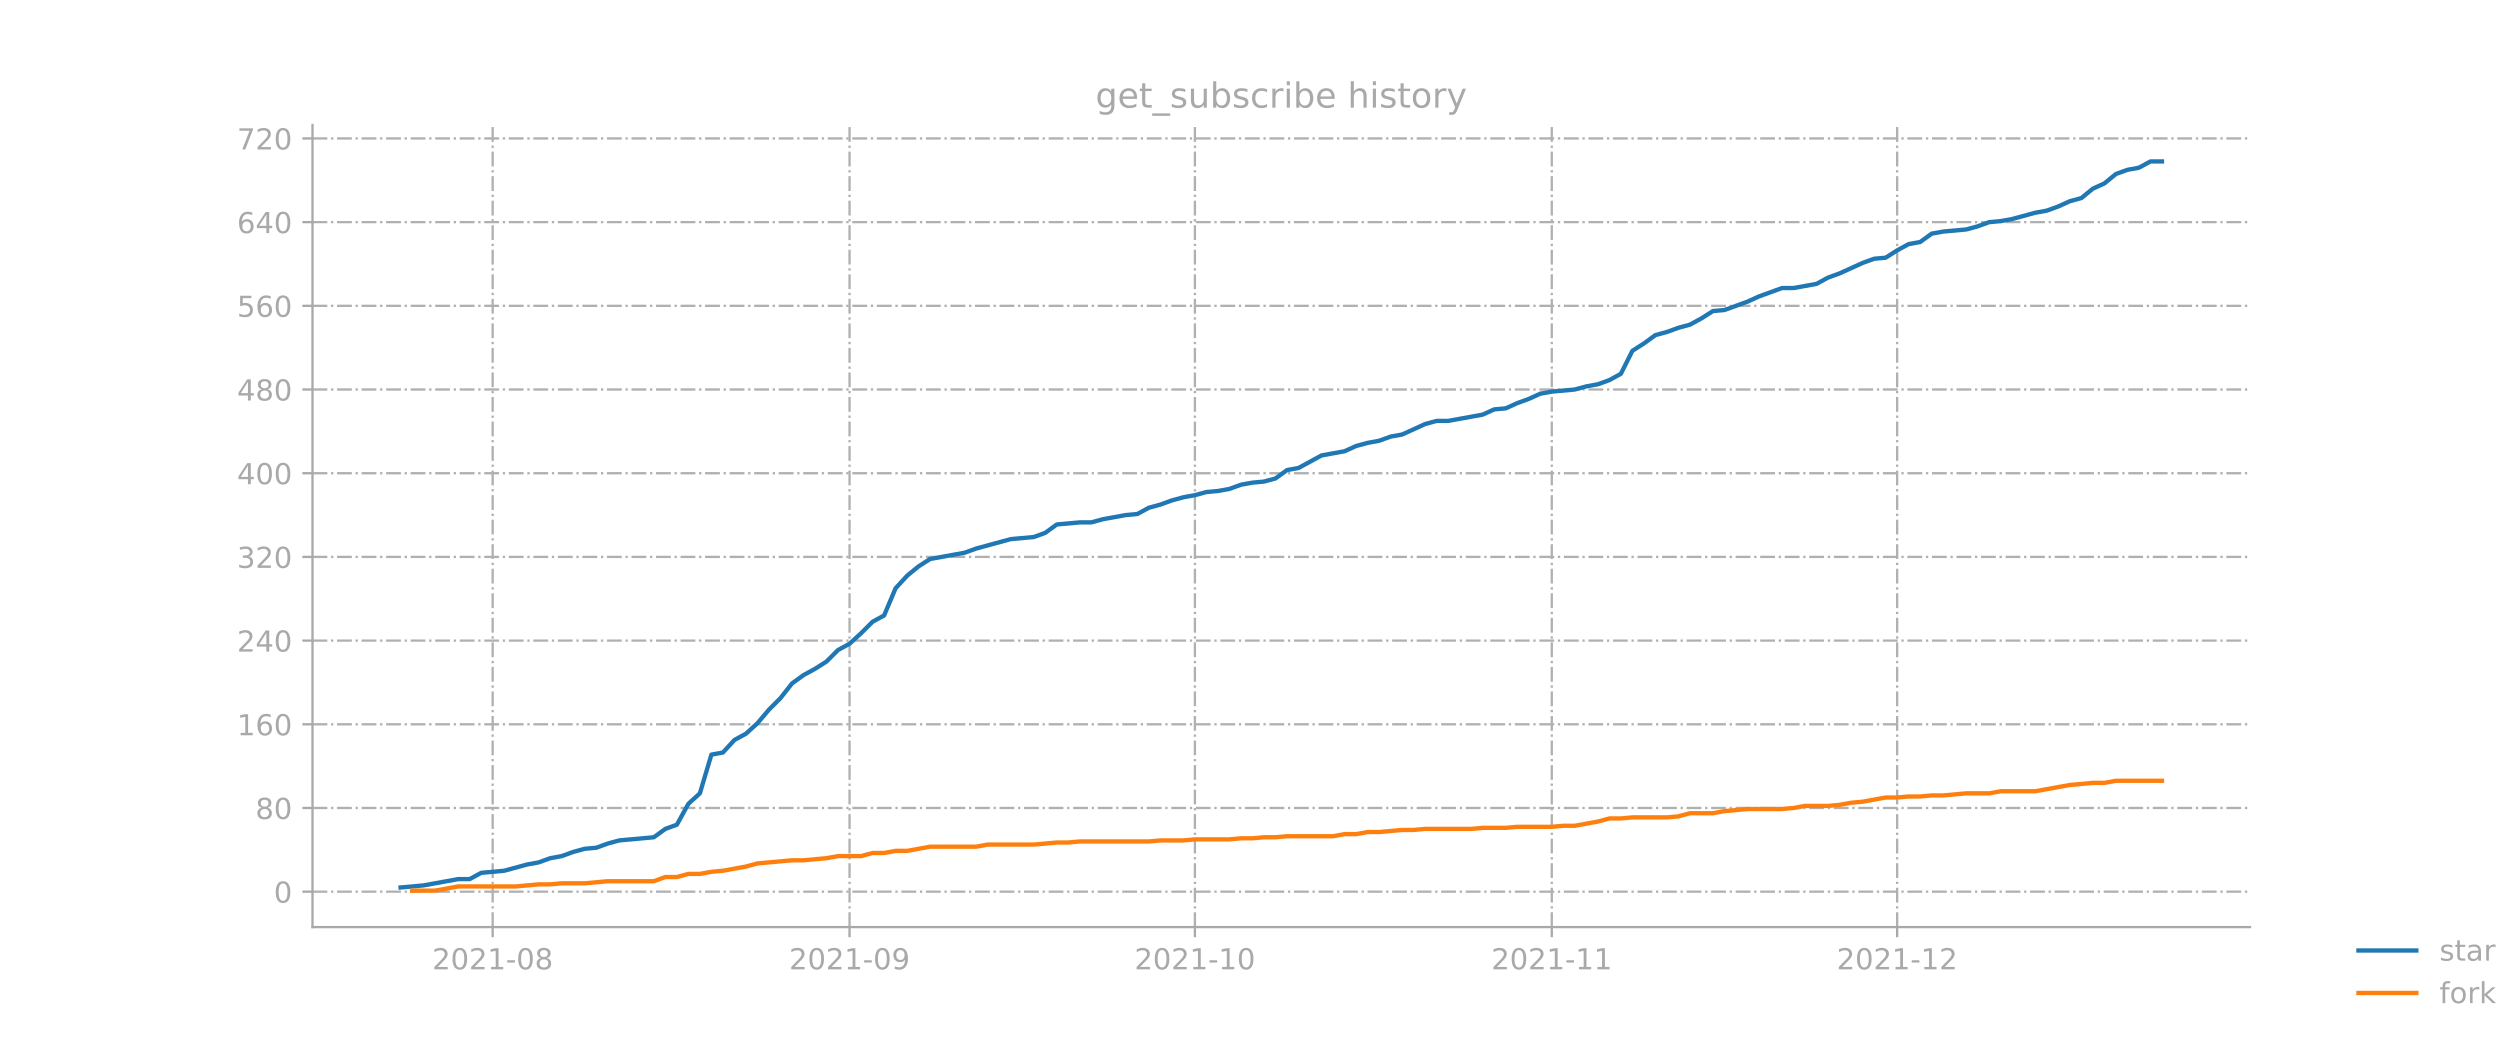
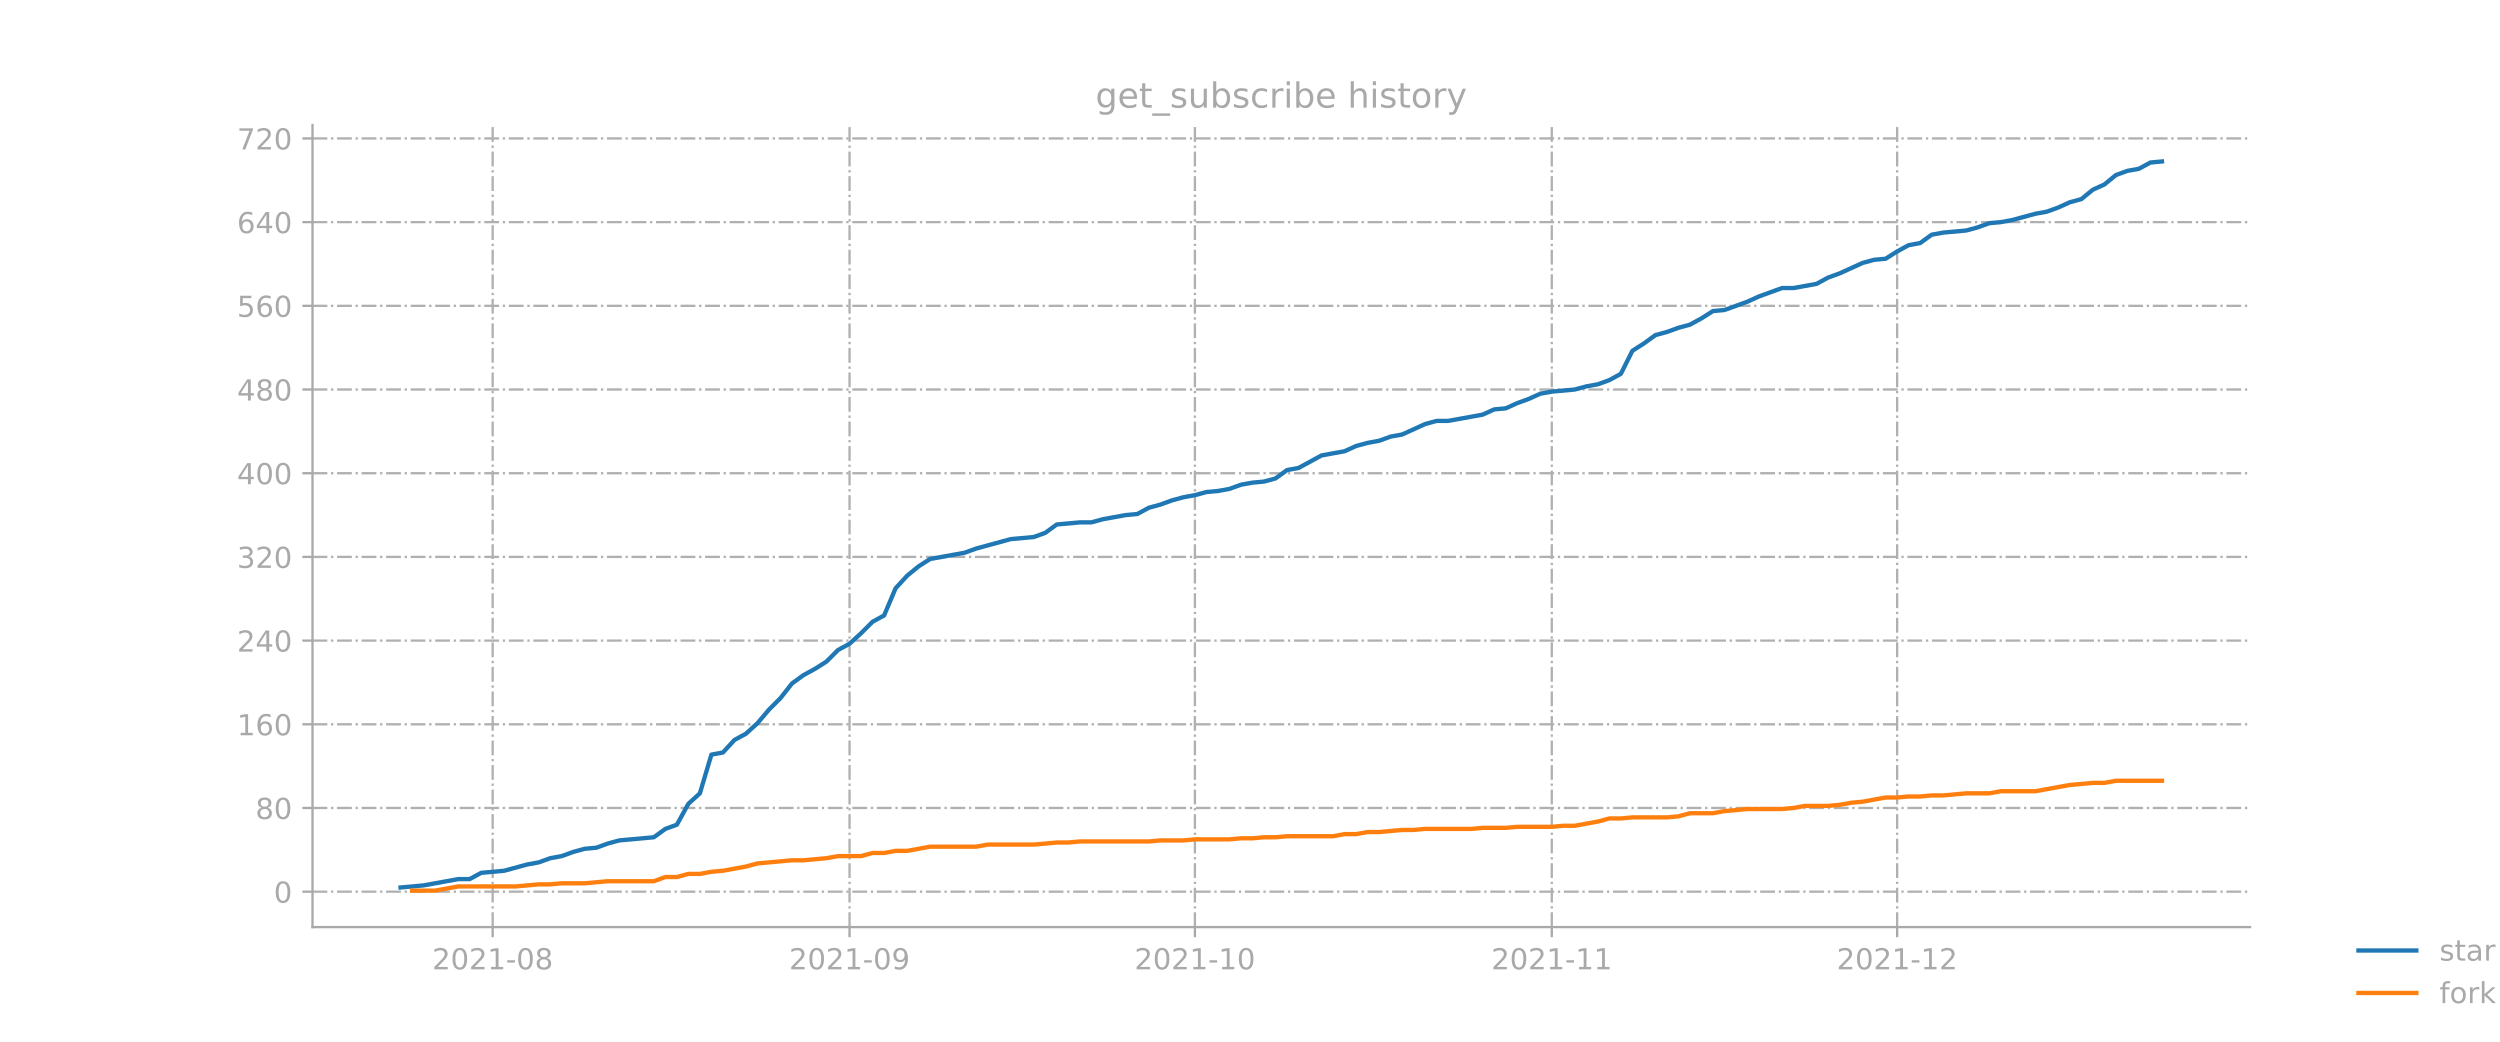
<svg xmlns="http://www.w3.org/2000/svg" xmlns:xlink="http://www.w3.org/1999/xlink" width="864pt" height="360pt" viewBox="0 0 864 360" version="1.1">
  <defs>
    <style type="text/css">*{stroke-linejoin: round; stroke-linecap: butt}</style>
  </defs>
  <g id="figure_1">
    <g id="patch_1">
      <path d="M 0 360  L 864 360  L 864 0  L 0 0  L 0 360  z " style="fill: none; opacity: 0" />
    </g>
    <g id="axes_1">
      <g id="patch_2">
        <path d="M 108 320.4  L 777.6 320.4  L 777.6 43.2  L 108 43.2  L 108 320.4  z " style="fill: none; opacity: 0" />
      </g>
      <g id="matplotlib.axis_1">
        <g id="xtick_1">
          <g id="line2d_1">
-             <path d="M 170.265 320.4  L 170.265 43.2  " clip-path="url(#p0e26c3f14e)" style="fill: none; stroke-dasharray: 5.12,1.28,0.8,1.28; stroke-dashoffset: 0; stroke: #b0b0b0; stroke-width: 0.8" />
+             <path d="M 170.265 320.4  L 170.265 43.2  " clip-path="url(#pbc78014ae1)" style="fill: none; stroke-dasharray: 5.12,1.28,0.8,1.28; stroke-dashoffset: 0; stroke: #b0b0b0; stroke-width: 0.8" />
          </g>
          <g id="line2d_2">
            <defs>
-               <path id="me7f66ab0c1" d="M 0 0  L 0 3.5  " style="stroke: #a9a9a9; stroke-width: 0.8" />
+               <path id="m7be85a8d77" d="M 0 0  L 0 3.5  " style="stroke: #a9a9a9; stroke-width: 0.8" />
            </defs>
            <g>
-               <use xlink:href="#me7f66ab0c1" x="170.265" y="320.4" style="fill: #a9a9a9; stroke: #a9a9a9; stroke-width: 0.8" />
+               <use xlink:href="#m7be85a8d77" x="170.265" y="320.4" style="fill: #a9a9a9; stroke: #a9a9a9; stroke-width: 0.8" />
            </g>
          </g>
          <g id="text_1">
            <g style="fill: #a9a9a9" transform="translate(149.3738 334.9984)scale(0.1 -0.1)">
              <defs>
                <path id="DejaVuSans-32" d="M 1228 531  L 3431 531  L 3431 0  L 469 0  L 469 531  Q 828 903 1448 1529  Q 2069 2156 2228 2338  Q 2531 2678 2651 2914  Q 2772 3150 2772 3378  Q 2772 3750 2511 3984  Q 2250 4219 1831 4219  Q 1534 4219 1204 4116  Q 875 4013 500 3803  L 500 4441  Q 881 4594 1212 4672  Q 1544 4750 1819 4750  Q 2544 4750 2975 4387  Q 3406 4025 3406 3419  Q 3406 3131 3298 2873  Q 3191 2616 2906 2266  Q 2828 2175 2409 1742  Q 1991 1309 1228 531  z " transform="scale(0.015625)" />
                <path id="DejaVuSans-30" d="M 2034 4250  Q 1547 4250 1301 3770  Q 1056 3291 1056 2328  Q 1056 1369 1301 889  Q 1547 409 2034 409  Q 2525 409 2770 889  Q 3016 1369 3016 2328  Q 3016 3291 2770 3770  Q 2525 4250 2034 4250  z M 2034 4750  Q 2819 4750 3233 4129  Q 3647 3509 3647 2328  Q 3647 1150 3233 529  Q 2819 -91 2034 -91  Q 1250 -91 836 529  Q 422 1150 422 2328  Q 422 3509 836 4129  Q 1250 4750 2034 4750  z " transform="scale(0.015625)" />
                <path id="DejaVuSans-31" d="M 794 531  L 1825 531  L 1825 4091  L 703 3866  L 703 4441  L 1819 4666  L 2450 4666  L 2450 531  L 3481 531  L 3481 0  L 794 0  L 794 531  z " transform="scale(0.015625)" />
                <path id="DejaVuSans-2d" d="M 313 2009  L 1997 2009  L 1997 1497  L 313 1497  L 313 2009  z " transform="scale(0.015625)" />
                <path id="DejaVuSans-38" d="M 2034 2216  Q 1584 2216 1326 1975  Q 1069 1734 1069 1313  Q 1069 891 1326 650  Q 1584 409 2034 409  Q 2484 409 2743 651  Q 3003 894 3003 1313  Q 3003 1734 2745 1975  Q 2488 2216 2034 2216  z M 1403 2484  Q 997 2584 770 2862  Q 544 3141 544 3541  Q 544 4100 942 4425  Q 1341 4750 2034 4750  Q 2731 4750 3128 4425  Q 3525 4100 3525 3541  Q 3525 3141 3298 2862  Q 3072 2584 2669 2484  Q 3125 2378 3379 2068  Q 3634 1759 3634 1313  Q 3634 634 3220 271  Q 2806 -91 2034 -91  Q 1263 -91 848 271  Q 434 634 434 1313  Q 434 1759 690 2068  Q 947 2378 1403 2484  z M 1172 3481  Q 1172 3119 1398 2916  Q 1625 2713 2034 2713  Q 2441 2713 2670 2916  Q 2900 3119 2900 3481  Q 2900 3844 2670 4047  Q 2441 4250 2034 4250  Q 1625 4250 1398 4047  Q 1172 3844 1172 3481  z " transform="scale(0.015625)" />
              </defs>
              <use xlink:href="#DejaVuSans-32" />
              <use xlink:href="#DejaVuSans-30" x="63.623" />
              <use xlink:href="#DejaVuSans-32" x="127.246" />
              <use xlink:href="#DejaVuSans-31" x="190.869" />
              <use xlink:href="#DejaVuSans-2d" x="254.492" />
              <use xlink:href="#DejaVuSans-30" x="290.576" />
              <use xlink:href="#DejaVuSans-38" x="354.199" />
            </g>
          </g>
        </g>
        <g id="xtick_2">
          <g id="line2d_3">
-             <path d="M 293.602 320.4  L 293.602 43.2  " clip-path="url(#p0e26c3f14e)" style="fill: none; stroke-dasharray: 5.12,1.28,0.8,1.28; stroke-dashoffset: 0; stroke: #b0b0b0; stroke-width: 0.8" />
+             <path d="M 293.602 320.4  L 293.602 43.2  " clip-path="url(#pbc78014ae1)" style="fill: none; stroke-dasharray: 5.12,1.28,0.8,1.28; stroke-dashoffset: 0; stroke: #b0b0b0; stroke-width: 0.8" />
          </g>
          <g id="line2d_4">
            <g>
-               <use xlink:href="#me7f66ab0c1" x="293.602" y="320.4" style="fill: #a9a9a9; stroke: #a9a9a9; stroke-width: 0.8" />
+               <use xlink:href="#m7be85a8d77" x="293.602" y="320.4" style="fill: #a9a9a9; stroke: #a9a9a9; stroke-width: 0.8" />
            </g>
          </g>
          <g id="text_2">
            <g style="fill: #a9a9a9" transform="translate(272.7107 334.9984)scale(0.1 -0.1)">
              <defs>
                <path id="DejaVuSans-39" d="M 703 97  L 703 672  Q 941 559 1184 500  Q 1428 441 1663 441  Q 2288 441 2617 861  Q 2947 1281 2994 2138  Q 2813 1869 2534 1725  Q 2256 1581 1919 1581  Q 1219 1581 811 2004  Q 403 2428 403 3163  Q 403 3881 828 4315  Q 1253 4750 1959 4750  Q 2769 4750 3195 4129  Q 3622 3509 3622 2328  Q 3622 1225 3098 567  Q 2575 -91 1691 -91  Q 1453 -91 1209 -44  Q 966 3 703 97  z M 1959 2075  Q 2384 2075 2632 2365  Q 2881 2656 2881 3163  Q 2881 3666 2632 3958  Q 2384 4250 1959 4250  Q 1534 4250 1286 3958  Q 1038 3666 1038 3163  Q 1038 2656 1286 2365  Q 1534 2075 1959 2075  z " transform="scale(0.015625)" />
              </defs>
              <use xlink:href="#DejaVuSans-32" />
              <use xlink:href="#DejaVuSans-30" x="63.623" />
              <use xlink:href="#DejaVuSans-32" x="127.246" />
              <use xlink:href="#DejaVuSans-31" x="190.869" />
              <use xlink:href="#DejaVuSans-2d" x="254.492" />
              <use xlink:href="#DejaVuSans-30" x="290.576" />
              <use xlink:href="#DejaVuSans-39" x="354.199" />
            </g>
          </g>
        </g>
        <g id="xtick_3">
          <g id="line2d_5">
-             <path d="M 412.96 320.4  L 412.96 43.2  " clip-path="url(#p0e26c3f14e)" style="fill: none; stroke-dasharray: 5.12,1.28,0.8,1.28; stroke-dashoffset: 0; stroke: #b0b0b0; stroke-width: 0.8" />
+             <path d="M 412.96 320.4  L 412.96 43.2  " clip-path="url(#pbc78014ae1)" style="fill: none; stroke-dasharray: 5.12,1.28,0.8,1.28; stroke-dashoffset: 0; stroke: #b0b0b0; stroke-width: 0.8" />
          </g>
          <g id="line2d_6">
            <g>
-               <use xlink:href="#me7f66ab0c1" x="412.96" y="320.4" style="fill: #a9a9a9; stroke: #a9a9a9; stroke-width: 0.8" />
+               <use xlink:href="#m7be85a8d77" x="412.96" y="320.4" style="fill: #a9a9a9; stroke: #a9a9a9; stroke-width: 0.8" />
            </g>
          </g>
          <g id="text_3">
            <g style="fill: #a9a9a9" transform="translate(392.069 334.9984)scale(0.1 -0.1)">
              <use xlink:href="#DejaVuSans-32" />
              <use xlink:href="#DejaVuSans-30" x="63.623" />
              <use xlink:href="#DejaVuSans-32" x="127.246" />
              <use xlink:href="#DejaVuSans-31" x="190.869" />
              <use xlink:href="#DejaVuSans-2d" x="254.492" />
              <use xlink:href="#DejaVuSans-31" x="290.576" />
              <use xlink:href="#DejaVuSans-30" x="354.199" />
            </g>
          </g>
        </g>
        <g id="xtick_4">
          <g id="line2d_7">
-             <path d="M 536.297 320.4  L 536.297 43.2  " clip-path="url(#p0e26c3f14e)" style="fill: none; stroke-dasharray: 5.12,1.28,0.8,1.28; stroke-dashoffset: 0; stroke: #b0b0b0; stroke-width: 0.8" />
+             <path d="M 536.297 320.4  L 536.297 43.2  " clip-path="url(#pbc78014ae1)" style="fill: none; stroke-dasharray: 5.12,1.28,0.8,1.28; stroke-dashoffset: 0; stroke: #b0b0b0; stroke-width: 0.8" />
          </g>
          <g id="line2d_8">
            <g>
-               <use xlink:href="#me7f66ab0c1" x="536.297" y="320.4" style="fill: #a9a9a9; stroke: #a9a9a9; stroke-width: 0.8" />
+               <use xlink:href="#m7be85a8d77" x="536.297" y="320.4" style="fill: #a9a9a9; stroke: #a9a9a9; stroke-width: 0.8" />
            </g>
          </g>
          <g id="text_4">
            <g style="fill: #a9a9a9" transform="translate(515.4059 334.9984)scale(0.1 -0.1)">
              <use xlink:href="#DejaVuSans-32" />
              <use xlink:href="#DejaVuSans-30" x="63.623" />
              <use xlink:href="#DejaVuSans-32" x="127.246" />
              <use xlink:href="#DejaVuSans-31" x="190.869" />
              <use xlink:href="#DejaVuSans-2d" x="254.492" />
              <use xlink:href="#DejaVuSans-31" x="290.576" />
              <use xlink:href="#DejaVuSans-31" x="354.199" />
            </g>
          </g>
        </g>
        <g id="xtick_5">
          <g id="line2d_9">
-             <path d="M 655.656 320.4  L 655.656 43.2  " clip-path="url(#p0e26c3f14e)" style="fill: none; stroke-dasharray: 5.12,1.28,0.8,1.28; stroke-dashoffset: 0; stroke: #b0b0b0; stroke-width: 0.8" />
+             <path d="M 655.656 320.4  L 655.656 43.2  " clip-path="url(#pbc78014ae1)" style="fill: none; stroke-dasharray: 5.12,1.28,0.8,1.28; stroke-dashoffset: 0; stroke: #b0b0b0; stroke-width: 0.8" />
          </g>
          <g id="line2d_10">
            <g>
-               <use xlink:href="#me7f66ab0c1" x="655.656" y="320.4" style="fill: #a9a9a9; stroke: #a9a9a9; stroke-width: 0.8" />
+               <use xlink:href="#m7be85a8d77" x="655.656" y="320.4" style="fill: #a9a9a9; stroke: #a9a9a9; stroke-width: 0.8" />
            </g>
          </g>
          <g id="text_5">
            <g style="fill: #a9a9a9" transform="translate(634.7642 334.9984)scale(0.1 -0.1)">
              <use xlink:href="#DejaVuSans-32" />
              <use xlink:href="#DejaVuSans-30" x="63.623" />
              <use xlink:href="#DejaVuSans-32" x="127.246" />
              <use xlink:href="#DejaVuSans-31" x="190.869" />
              <use xlink:href="#DejaVuSans-2d" x="254.492" />
              <use xlink:href="#DejaVuSans-31" x="290.576" />
              <use xlink:href="#DejaVuSans-32" x="354.199" />
            </g>
          </g>
        </g>
      </g>
      <g id="matplotlib.axis_2">
        <g id="ytick_1">
          <g id="line2d_11">
-             <path d="M 108 308.162  L 777.6 308.162  " clip-path="url(#p0e26c3f14e)" style="fill: none; stroke-dasharray: 5.12,1.28,0.8,1.28; stroke-dashoffset: 0; stroke: #b0b0b0; stroke-width: 0.8" />
+             <path d="M 108 308.162  L 777.6 308.162  " clip-path="url(#pbc78014ae1)" style="fill: none; stroke-dasharray: 5.12,1.28,0.8,1.28; stroke-dashoffset: 0; stroke: #b0b0b0; stroke-width: 0.8" />
          </g>
          <g id="line2d_12">
            <defs>
-               <path id="m6d3b3fdd92" d="M 0 0  L -3.5 0  " style="stroke: #a9a9a9; stroke-width: 0.8" />
+               <path id="m143498070c" d="M 0 0  L -3.5 0  " style="stroke: #a9a9a9; stroke-width: 0.8" />
            </defs>
            <g>
-               <use xlink:href="#m6d3b3fdd92" x="108" y="308.162" style="fill: #a9a9a9; stroke: #a9a9a9; stroke-width: 0.8" />
+               <use xlink:href="#m143498070c" x="108" y="308.162" style="fill: #a9a9a9; stroke: #a9a9a9; stroke-width: 0.8" />
            </g>
          </g>
          <g id="text_6">
            <g style="fill: #a9a9a9" transform="translate(94.6375 311.9608)scale(0.1 -0.1)">
              <use xlink:href="#DejaVuSans-30" />
            </g>
          </g>
        </g>
        <g id="ytick_2">
          <g id="line2d_13">
-             <path d="M 108 279.238  L 777.6 279.238  " clip-path="url(#p0e26c3f14e)" style="fill: none; stroke-dasharray: 5.12,1.28,0.8,1.28; stroke-dashoffset: 0; stroke: #b0b0b0; stroke-width: 0.8" />
+             <path d="M 108 279.238  L 777.6 279.238  " clip-path="url(#pbc78014ae1)" style="fill: none; stroke-dasharray: 5.12,1.28,0.8,1.28; stroke-dashoffset: 0; stroke: #b0b0b0; stroke-width: 0.8" />
          </g>
          <g id="line2d_14">
            <g>
-               <use xlink:href="#m6d3b3fdd92" x="108" y="279.238" style="fill: #a9a9a9; stroke: #a9a9a9; stroke-width: 0.8" />
+               <use xlink:href="#m143498070c" x="108" y="279.238" style="fill: #a9a9a9; stroke: #a9a9a9; stroke-width: 0.8" />
            </g>
          </g>
          <g id="text_7">
            <g style="fill: #a9a9a9" transform="translate(88.275 283.0368)scale(0.1 -0.1)">
              <use xlink:href="#DejaVuSans-38" />
              <use xlink:href="#DejaVuSans-30" x="63.623" />
            </g>
          </g>
        </g>
        <g id="ytick_3">
          <g id="line2d_15">
-             <path d="M 108 250.314  L 777.6 250.314  " clip-path="url(#p0e26c3f14e)" style="fill: none; stroke-dasharray: 5.12,1.28,0.8,1.28; stroke-dashoffset: 0; stroke: #b0b0b0; stroke-width: 0.8" />
+             <path d="M 108 250.314  L 777.6 250.314  " clip-path="url(#pbc78014ae1)" style="fill: none; stroke-dasharray: 5.12,1.28,0.8,1.28; stroke-dashoffset: 0; stroke: #b0b0b0; stroke-width: 0.8" />
          </g>
          <g id="line2d_16">
            <g>
-               <use xlink:href="#m6d3b3fdd92" x="108" y="250.314" style="fill: #a9a9a9; stroke: #a9a9a9; stroke-width: 0.8" />
+               <use xlink:href="#m143498070c" x="108" y="250.314" style="fill: #a9a9a9; stroke: #a9a9a9; stroke-width: 0.8" />
            </g>
          </g>
          <g id="text_8">
            <g style="fill: #a9a9a9" transform="translate(81.9125 254.1128)scale(0.1 -0.1)">
              <defs>
                <path id="DejaVuSans-36" d="M 2113 2584  Q 1688 2584 1439 2293  Q 1191 2003 1191 1497  Q 1191 994 1439 701  Q 1688 409 2113 409  Q 2538 409 2786 701  Q 3034 994 3034 1497  Q 3034 2003 2786 2293  Q 2538 2584 2113 2584  z M 3366 4563  L 3366 3988  Q 3128 4100 2886 4159  Q 2644 4219 2406 4219  Q 1781 4219 1451 3797  Q 1122 3375 1075 2522  Q 1259 2794 1537 2939  Q 1816 3084 2150 3084  Q 2853 3084 3261 2657  Q 3669 2231 3669 1497  Q 3669 778 3244 343  Q 2819 -91 2113 -91  Q 1303 -91 875 529  Q 447 1150 447 2328  Q 447 3434 972 4092  Q 1497 4750 2381 4750  Q 2619 4750 2861 4703  Q 3103 4656 3366 4563  z " transform="scale(0.015625)" />
              </defs>
              <use xlink:href="#DejaVuSans-31" />
              <use xlink:href="#DejaVuSans-36" x="63.623" />
              <use xlink:href="#DejaVuSans-30" x="127.246" />
            </g>
          </g>
        </g>
        <g id="ytick_4">
          <g id="line2d_17">
-             <path d="M 108 221.39  L 777.6 221.39  " clip-path="url(#p0e26c3f14e)" style="fill: none; stroke-dasharray: 5.12,1.28,0.8,1.28; stroke-dashoffset: 0; stroke: #b0b0b0; stroke-width: 0.8" />
+             <path d="M 108 221.39  L 777.6 221.39  " clip-path="url(#pbc78014ae1)" style="fill: none; stroke-dasharray: 5.12,1.28,0.8,1.28; stroke-dashoffset: 0; stroke: #b0b0b0; stroke-width: 0.8" />
          </g>
          <g id="line2d_18">
            <g>
-               <use xlink:href="#m6d3b3fdd92" x="108" y="221.39" style="fill: #a9a9a9; stroke: #a9a9a9; stroke-width: 0.8" />
+               <use xlink:href="#m143498070c" x="108" y="221.39" style="fill: #a9a9a9; stroke: #a9a9a9; stroke-width: 0.8" />
            </g>
          </g>
          <g id="text_9">
            <g style="fill: #a9a9a9" transform="translate(81.9125 225.1889)scale(0.1 -0.1)">
              <defs>
                <path id="DejaVuSans-34" d="M 2419 4116  L 825 1625  L 2419 1625  L 2419 4116  z M 2253 4666  L 3047 4666  L 3047 1625  L 3713 1625  L 3713 1100  L 3047 1100  L 3047 0  L 2419 0  L 2419 1100  L 313 1100  L 313 1709  L 2253 4666  z " transform="scale(0.015625)" />
              </defs>
              <use xlink:href="#DejaVuSans-32" />
              <use xlink:href="#DejaVuSans-34" x="63.623" />
              <use xlink:href="#DejaVuSans-30" x="127.246" />
            </g>
          </g>
        </g>
        <g id="ytick_5">
          <g id="line2d_19">
-             <path d="M 108 192.466  L 777.6 192.466  " clip-path="url(#p0e26c3f14e)" style="fill: none; stroke-dasharray: 5.12,1.28,0.8,1.28; stroke-dashoffset: 0; stroke: #b0b0b0; stroke-width: 0.8" />
+             <path d="M 108 192.466  L 777.6 192.466  " clip-path="url(#pbc78014ae1)" style="fill: none; stroke-dasharray: 5.12,1.28,0.8,1.28; stroke-dashoffset: 0; stroke: #b0b0b0; stroke-width: 0.8" />
          </g>
          <g id="line2d_20">
            <g>
-               <use xlink:href="#m6d3b3fdd92" x="108" y="192.466" style="fill: #a9a9a9; stroke: #a9a9a9; stroke-width: 0.8" />
+               <use xlink:href="#m143498070c" x="108" y="192.466" style="fill: #a9a9a9; stroke: #a9a9a9; stroke-width: 0.8" />
            </g>
          </g>
          <g id="text_10">
            <g style="fill: #a9a9a9" transform="translate(81.9125 196.2649)scale(0.1 -0.1)">
              <defs>
                <path id="DejaVuSans-33" d="M 2597 2516  Q 3050 2419 3304 2112  Q 3559 1806 3559 1356  Q 3559 666 3084 287  Q 2609 -91 1734 -91  Q 1441 -91 1130 -33  Q 819 25 488 141  L 488 750  Q 750 597 1062 519  Q 1375 441 1716 441  Q 2309 441 2620 675  Q 2931 909 2931 1356  Q 2931 1769 2642 2001  Q 2353 2234 1838 2234  L 1294 2234  L 1294 2753  L 1863 2753  Q 2328 2753 2575 2939  Q 2822 3125 2822 3475  Q 2822 3834 2567 4026  Q 2313 4219 1838 4219  Q 1578 4219 1281 4162  Q 984 4106 628 3988  L 628 4550  Q 988 4650 1302 4700  Q 1616 4750 1894 4750  Q 2613 4750 3031 4423  Q 3450 4097 3450 3541  Q 3450 3153 3228 2886  Q 3006 2619 2597 2516  z " transform="scale(0.015625)" />
              </defs>
              <use xlink:href="#DejaVuSans-33" />
              <use xlink:href="#DejaVuSans-32" x="63.623" />
              <use xlink:href="#DejaVuSans-30" x="127.246" />
            </g>
          </g>
        </g>
        <g id="ytick_6">
          <g id="line2d_21">
-             <path d="M 108 163.542  L 777.6 163.542  " clip-path="url(#p0e26c3f14e)" style="fill: none; stroke-dasharray: 5.12,1.28,0.8,1.28; stroke-dashoffset: 0; stroke: #b0b0b0; stroke-width: 0.8" />
+             <path d="M 108 163.542  L 777.6 163.542  " clip-path="url(#pbc78014ae1)" style="fill: none; stroke-dasharray: 5.12,1.28,0.8,1.28; stroke-dashoffset: 0; stroke: #b0b0b0; stroke-width: 0.8" />
          </g>
          <g id="line2d_22">
            <g>
-               <use xlink:href="#m6d3b3fdd92" x="108" y="163.542" style="fill: #a9a9a9; stroke: #a9a9a9; stroke-width: 0.8" />
+               <use xlink:href="#m143498070c" x="108" y="163.542" style="fill: #a9a9a9; stroke: #a9a9a9; stroke-width: 0.8" />
            </g>
          </g>
          <g id="text_11">
            <g style="fill: #a9a9a9" transform="translate(81.9125 167.341)scale(0.1 -0.1)">
              <use xlink:href="#DejaVuSans-34" />
              <use xlink:href="#DejaVuSans-30" x="63.623" />
              <use xlink:href="#DejaVuSans-30" x="127.246" />
            </g>
          </g>
        </g>
        <g id="ytick_7">
          <g id="line2d_23">
-             <path d="M 108 134.618  L 777.6 134.618  " clip-path="url(#p0e26c3f14e)" style="fill: none; stroke-dasharray: 5.12,1.28,0.8,1.28; stroke-dashoffset: 0; stroke: #b0b0b0; stroke-width: 0.8" />
+             <path d="M 108 134.618  L 777.6 134.618  " clip-path="url(#pbc78014ae1)" style="fill: none; stroke-dasharray: 5.12,1.28,0.8,1.28; stroke-dashoffset: 0; stroke: #b0b0b0; stroke-width: 0.8" />
          </g>
          <g id="line2d_24">
            <g>
-               <use xlink:href="#m6d3b3fdd92" x="108" y="134.618" style="fill: #a9a9a9; stroke: #a9a9a9; stroke-width: 0.8" />
+               <use xlink:href="#m143498070c" x="108" y="134.618" style="fill: #a9a9a9; stroke: #a9a9a9; stroke-width: 0.8" />
            </g>
          </g>
          <g id="text_12">
            <g style="fill: #a9a9a9" transform="translate(81.9125 138.417)scale(0.1 -0.1)">
              <use xlink:href="#DejaVuSans-34" />
              <use xlink:href="#DejaVuSans-38" x="63.623" />
              <use xlink:href="#DejaVuSans-30" x="127.246" />
            </g>
          </g>
        </g>
        <g id="ytick_8">
          <g id="line2d_25">
-             <path d="M 108 105.694  L 777.6 105.694  " clip-path="url(#p0e26c3f14e)" style="fill: none; stroke-dasharray: 5.12,1.28,0.8,1.28; stroke-dashoffset: 0; stroke: #b0b0b0; stroke-width: 0.8" />
+             <path d="M 108 105.694  L 777.6 105.694  " clip-path="url(#pbc78014ae1)" style="fill: none; stroke-dasharray: 5.12,1.28,0.8,1.28; stroke-dashoffset: 0; stroke: #b0b0b0; stroke-width: 0.8" />
          </g>
          <g id="line2d_26">
            <g>
-               <use xlink:href="#m6d3b3fdd92" x="108" y="105.694" style="fill: #a9a9a9; stroke: #a9a9a9; stroke-width: 0.8" />
+               <use xlink:href="#m143498070c" x="108" y="105.694" style="fill: #a9a9a9; stroke: #a9a9a9; stroke-width: 0.8" />
            </g>
          </g>
          <g id="text_13">
            <g style="fill: #a9a9a9" transform="translate(81.9125 109.493)scale(0.1 -0.1)">
              <defs>
                <path id="DejaVuSans-35" d="M 691 4666  L 3169 4666  L 3169 4134  L 1269 4134  L 1269 2991  Q 1406 3038 1543 3061  Q 1681 3084 1819 3084  Q 2600 3084 3056 2656  Q 3513 2228 3513 1497  Q 3513 744 3044 326  Q 2575 -91 1722 -91  Q 1428 -91 1123 -41  Q 819 9 494 109  L 494 744  Q 775 591 1075 516  Q 1375 441 1709 441  Q 2250 441 2565 725  Q 2881 1009 2881 1497  Q 2881 1984 2565 2268  Q 2250 2553 1709 2553  Q 1456 2553 1204 2497  Q 953 2441 691 2322  L 691 4666  z " transform="scale(0.015625)" />
              </defs>
              <use xlink:href="#DejaVuSans-35" />
              <use xlink:href="#DejaVuSans-36" x="63.623" />
              <use xlink:href="#DejaVuSans-30" x="127.246" />
            </g>
          </g>
        </g>
        <g id="ytick_9">
          <g id="line2d_27">
-             <path d="M 108 76.77  L 777.6 76.77  " clip-path="url(#p0e26c3f14e)" style="fill: none; stroke-dasharray: 5.12,1.28,0.8,1.28; stroke-dashoffset: 0; stroke: #b0b0b0; stroke-width: 0.8" />
+             <path d="M 108 76.77  L 777.6 76.77  " clip-path="url(#pbc78014ae1)" style="fill: none; stroke-dasharray: 5.12,1.28,0.8,1.28; stroke-dashoffset: 0; stroke: #b0b0b0; stroke-width: 0.8" />
          </g>
          <g id="line2d_28">
            <g>
-               <use xlink:href="#m6d3b3fdd92" x="108" y="76.77" style="fill: #a9a9a9; stroke: #a9a9a9; stroke-width: 0.8" />
+               <use xlink:href="#m143498070c" x="108" y="76.77" style="fill: #a9a9a9; stroke: #a9a9a9; stroke-width: 0.8" />
            </g>
          </g>
          <g id="text_14">
            <g style="fill: #a9a9a9" transform="translate(81.9125 80.56909)scale(0.1 -0.1)">
              <use xlink:href="#DejaVuSans-36" />
              <use xlink:href="#DejaVuSans-34" x="63.623" />
              <use xlink:href="#DejaVuSans-30" x="127.246" />
            </g>
          </g>
        </g>
        <g id="ytick_10">
          <g id="line2d_29">
-             <path d="M 108 47.846  L 777.6 47.846  " clip-path="url(#p0e26c3f14e)" style="fill: none; stroke-dasharray: 5.12,1.28,0.8,1.28; stroke-dashoffset: 0; stroke: #b0b0b0; stroke-width: 0.8" />
+             <path d="M 108 47.846  L 777.6 47.846  " clip-path="url(#pbc78014ae1)" style="fill: none; stroke-dasharray: 5.12,1.28,0.8,1.28; stroke-dashoffset: 0; stroke: #b0b0b0; stroke-width: 0.8" />
          </g>
          <g id="line2d_30">
            <g>
-               <use xlink:href="#m6d3b3fdd92" x="108" y="47.846" style="fill: #a9a9a9; stroke: #a9a9a9; stroke-width: 0.8" />
+               <use xlink:href="#m143498070c" x="108" y="47.846" style="fill: #a9a9a9; stroke: #a9a9a9; stroke-width: 0.8" />
            </g>
          </g>
          <g id="text_15">
            <g style="fill: #a9a9a9" transform="translate(81.9125 51.64513)scale(0.1 -0.1)">
              <defs>
                <path id="DejaVuSans-37" d="M 525 4666  L 3525 4666  L 3525 4397  L 1831 0  L 1172 0  L 2766 4134  L 525 4134  L 525 4666  z " transform="scale(0.015625)" />
              </defs>
              <use xlink:href="#DejaVuSans-37" />
              <use xlink:href="#DejaVuSans-32" x="63.623" />
              <use xlink:href="#DejaVuSans-30" x="127.246" />
            </g>
          </g>
        </g>
      </g>
      <g id="line2d_31">
-         <path d="M 138.436 306.715  L 146.394 305.992  L 158.329 303.823  L 162.308 303.823  L 166.287 301.654  L 174.244 300.931  L 182.201 298.761  L 186.18 298.038  L 190.158 296.592  L 194.137 295.869  L 198.116 294.423  L 202.094 293.338  L 206.073 292.976  L 210.051 291.53  L 214.03 290.446  L 225.966 289.361  L 229.944 286.469  L 233.923 285.022  L 237.902 277.791  L 241.88 274.176  L 245.859 260.799  L 249.837 260.075  L 253.816 255.737  L 257.795 253.568  L 261.773 249.952  L 265.752 245.252  L 269.73 241.275  L 273.709 236.213  L 277.688 233.321  L 281.666 231.152  L 285.645 228.621  L 289.624 224.644  L 293.602 222.474  L 297.581 218.859  L 301.559 214.882  L 305.538 212.712  L 309.517 203.312  L 313.495 198.974  L 317.474 195.72  L 321.452 193.189  L 333.388 191.02  L 337.367 189.573  L 349.303 186.319  L 357.26 185.596  L 361.239 184.15  L 365.217 181.258  L 373.174 180.535  L 377.153 180.535  L 381.132 179.45  L 389.089 178.004  L 393.067 177.642  L 397.046 175.473  L 401.025 174.388  L 405.003 172.942  L 408.982 171.857  L 412.96 171.134  L 416.939 170.05  L 420.918 169.688  L 424.896 168.965  L 428.875 167.519  L 432.853 166.796  L 436.832 166.434  L 440.811 165.349  L 444.789 162.457  L 448.768 161.734  L 456.725 157.395  L 464.682 155.949  L 468.661 154.141  L 472.64 153.057  L 476.618 152.334  L 480.597 150.888  L 484.575 150.164  L 492.533 146.549  L 496.511 145.464  L 500.49 145.464  L 512.426 143.295  L 516.404 141.487  L 520.383 141.126  L 524.361 139.318  L 528.34 137.872  L 532.319 136.064  L 536.297 135.341  L 544.255 134.618  L 548.233 133.533  L 552.212 132.81  L 556.19 131.364  L 560.169 129.195  L 564.148 121.24  L 568.126 118.71  L 572.105 115.817  L 576.083 114.733  L 580.062 113.286  L 584.041 112.202  L 588.019 110.032  L 591.998 107.502  L 595.976 107.14  L 603.934 104.248  L 607.912 102.44  L 615.87 99.547  L 619.848 99.547  L 627.805 98.101  L 631.784 95.932  L 635.763 94.486  L 643.72 90.87  L 647.698 89.424  L 651.677 89.063  L 655.656 86.532  L 659.634 84.362  L 663.613 83.639  L 667.591 80.747  L 671.57 80.024  L 679.527 79.301  L 683.506 78.216  L 687.484 76.77  L 691.463 76.408  L 695.442 75.685  L 703.399 73.516  L 707.378 72.793  L 711.356 71.347  L 715.335 69.539  L 719.313 68.454  L 723.292 65.2  L 727.271 63.393  L 731.249 60.139  L 735.228 58.692  L 739.206 57.969  L 743.185 55.8  L 747.164 55.8  L 747.164 55.8  " clip-path="url(#p0e26c3f14e)" style="fill: none; stroke: #1f77b4; stroke-width: 1.5; stroke-linecap: square" />
+         <path d="M 138.436 306.715  L 146.394 305.992  L 158.329 303.823  L 162.308 303.823  L 166.287 301.654  L 174.244 300.931  L 182.201 298.761  L 186.18 298.038  L 190.158 296.592  L 194.137 295.869  L 198.116 294.423  L 202.094 293.338  L 206.073 292.976  L 210.051 291.53  L 214.03 290.446  L 225.966 289.361  L 229.944 286.469  L 233.923 285.022  L 237.902 277.791  L 241.88 274.176  L 245.859 260.799  L 249.837 260.075  L 253.816 255.737  L 257.795 253.568  L 261.773 249.952  L 265.752 245.252  L 269.73 241.275  L 273.709 236.213  L 277.688 233.321  L 281.666 231.152  L 285.645 228.621  L 289.624 224.644  L 293.602 222.474  L 297.581 218.859  L 301.559 214.882  L 305.538 212.712  L 309.517 203.312  L 313.495 198.974  L 317.474 195.72  L 321.452 193.189  L 333.388 191.02  L 337.367 189.573  L 349.303 186.319  L 357.26 185.596  L 361.239 184.15  L 365.217 181.258  L 373.174 180.535  L 377.153 180.535  L 381.132 179.45  L 389.089 178.004  L 393.067 177.642  L 397.046 175.473  L 401.025 174.388  L 405.003 172.942  L 408.982 171.857  L 412.96 171.134  L 416.939 170.05  L 420.918 169.688  L 424.896 168.965  L 428.875 167.519  L 432.853 166.796  L 436.832 166.434  L 440.811 165.349  L 444.789 162.457  L 448.768 161.734  L 456.725 157.395  L 464.682 155.949  L 468.661 154.141  L 472.64 153.057  L 476.618 152.334  L 480.597 150.888  L 484.575 150.164  L 492.533 146.549  L 496.511 145.464  L 500.49 145.464  L 512.426 143.295  L 516.404 141.487  L 520.383 141.126  L 524.361 139.318  L 528.34 137.872  L 532.319 136.064  L 536.297 135.341  L 544.255 134.618  L 548.233 133.533  L 552.212 132.81  L 556.19 131.364  L 560.169 129.195  L 564.148 121.24  L 568.126 118.71  L 572.105 115.817  L 576.083 114.733  L 580.062 113.286  L 584.041 112.202  L 588.019 110.032  L 591.998 107.502  L 595.976 107.14  L 603.934 104.248  L 607.912 102.44  L 615.87 99.547  L 619.848 99.547  L 627.805 98.101  L 631.784 95.932  L 635.763 94.486  L 643.72 90.87  L 647.698 89.786  L 651.677 89.424  L 655.656 86.893  L 659.634 84.724  L 663.613 84.001  L 667.591 81.108  L 671.57 80.385  L 679.527 79.662  L 683.506 78.578  L 687.484 77.131  L 691.463 76.77  L 695.442 76.047  L 703.399 73.877  L 707.378 73.154  L 711.356 71.708  L 715.335 69.9  L 719.313 68.816  L 723.292 65.562  L 727.271 63.754  L 731.249 60.5  L 735.228 59.054  L 739.206 58.331  L 743.185 56.162  L 747.164 55.8  L 747.164 55.8  " clip-path="url(#pbc78014ae1)" style="fill: none; stroke: #1f77b4; stroke-width: 1.5; stroke-linecap: square" />
      </g>
      <g id="line2d_32">
-         <path d="M 142.415 307.8  L 150.372 307.8  L 158.329 306.354  L 178.222 306.354  L 186.18 305.631  L 190.158 305.631  L 194.137 305.269  L 202.094 305.269  L 210.051 304.546  L 225.966 304.546  L 229.944 303.1  L 233.923 303.1  L 237.902 302.015  L 241.88 302.015  L 245.859 301.292  L 249.837 300.931  L 257.795 299.484  L 261.773 298.4  L 273.709 297.315  L 277.688 297.315  L 285.645 296.592  L 289.624 295.869  L 297.581 295.869  L 301.559 294.784  L 305.538 294.784  L 309.517 294.061  L 313.495 294.061  L 321.452 292.615  L 337.367 292.615  L 341.345 291.892  L 357.26 291.892  L 365.217 291.169  L 369.196 291.169  L 373.174 290.807  L 397.046 290.807  L 401.025 290.446  L 408.982 290.446  L 412.96 290.084  L 424.896 290.084  L 428.875 289.723  L 432.853 289.723  L 436.832 289.361  L 440.811 289.361  L 444.789 288.999  L 460.704 288.999  L 464.682 288.276  L 468.661 288.276  L 472.64 287.553  L 476.618 287.553  L 484.575 286.83  L 488.554 286.83  L 492.533 286.469  L 508.447 286.469  L 512.426 286.107  L 520.383 286.107  L 524.361 285.745  L 536.297 285.745  L 540.276 285.384  L 544.255 285.384  L 552.212 283.938  L 556.19 282.853  L 560.169 282.853  L 564.148 282.492  L 576.083 282.492  L 580.062 282.13  L 584.041 281.045  L 591.998 281.045  L 595.976 280.322  L 603.934 279.599  L 615.87 279.599  L 619.848 279.238  L 623.827 278.514  L 631.784 278.514  L 635.763 278.153  L 639.741 277.43  L 643.72 277.068  L 651.677 275.622  L 655.656 275.622  L 659.634 275.261  L 663.613 275.261  L 667.591 274.899  L 671.57 274.899  L 679.527 274.176  L 687.484 274.176  L 691.463 273.453  L 703.399 273.453  L 715.335 271.284  L 723.292 270.56  L 727.271 270.56  L 731.249 269.837  L 747.164 269.837  L 747.164 269.837  " clip-path="url(#p0e26c3f14e)" style="fill: none; stroke: #ff7f0e; stroke-width: 1.5; stroke-linecap: square" />
+         <path d="M 142.415 307.8  L 150.372 307.8  L 158.329 306.354  L 178.222 306.354  L 186.18 305.631  L 190.158 305.631  L 194.137 305.269  L 202.094 305.269  L 210.051 304.546  L 225.966 304.546  L 229.944 303.1  L 233.923 303.1  L 237.902 302.015  L 241.88 302.015  L 245.859 301.292  L 249.837 300.931  L 257.795 299.484  L 261.773 298.4  L 273.709 297.315  L 277.688 297.315  L 285.645 296.592  L 289.624 295.869  L 297.581 295.869  L 301.559 294.784  L 305.538 294.784  L 309.517 294.061  L 313.495 294.061  L 321.452 292.615  L 337.367 292.615  L 341.345 291.892  L 357.26 291.892  L 365.217 291.169  L 369.196 291.169  L 373.174 290.807  L 397.046 290.807  L 401.025 290.446  L 408.982 290.446  L 412.96 290.084  L 424.896 290.084  L 428.875 289.723  L 432.853 289.723  L 436.832 289.361  L 440.811 289.361  L 444.789 288.999  L 460.704 288.999  L 464.682 288.276  L 468.661 288.276  L 472.64 287.553  L 476.618 287.553  L 484.575 286.83  L 488.554 286.83  L 492.533 286.469  L 508.447 286.469  L 512.426 286.107  L 520.383 286.107  L 524.361 285.745  L 536.297 285.745  L 540.276 285.384  L 544.255 285.384  L 552.212 283.938  L 556.19 282.853  L 560.169 282.853  L 564.148 282.492  L 576.083 282.492  L 580.062 282.13  L 584.041 281.045  L 591.998 281.045  L 595.976 280.322  L 603.934 279.599  L 615.87 279.599  L 619.848 279.238  L 623.827 278.514  L 631.784 278.514  L 635.763 278.153  L 639.741 277.43  L 643.72 277.068  L 651.677 275.622  L 655.656 275.622  L 659.634 275.261  L 663.613 275.261  L 667.591 274.899  L 671.57 274.899  L 679.527 274.176  L 687.484 274.176  L 691.463 273.453  L 703.399 273.453  L 715.335 271.284  L 723.292 270.56  L 727.271 270.56  L 731.249 269.837  L 747.164 269.837  L 747.164 269.837  " clip-path="url(#pbc78014ae1)" style="fill: none; stroke: #ff7f0e; stroke-width: 1.5; stroke-linecap: square" />
      </g>
      <g id="patch_3">
        <path d="M 108 320.4  L 108 43.2  " style="fill: none; stroke: #a9a9a9; stroke-width: 0.8; stroke-linejoin: miter; stroke-linecap: square" />
      </g>
      <g id="patch_4">
        <path d="M 777.6 320.4  L 777.6 43.2  " style="fill: none" />
      </g>
      <g id="patch_5">
        <path d="M 108 320.4  L 777.6 320.4  " style="fill: none; stroke: #a9a9a9; stroke-width: 0.8; stroke-linejoin: miter; stroke-linecap: square" />
      </g>
      <g id="patch_6">
        <path d="M 108 43.2  L 777.6 43.2  " style="fill: none" />
      </g>
      <g id="text_16">
        <g style="fill: #a9a9a9" transform="translate(378.6075 37.2)scale(0.12 -0.12)">
          <defs>
            <path id="DejaVuSans-67" d="M 2906 1791  Q 2906 2416 2648 2759  Q 2391 3103 1925 3103  Q 1463 3103 1205 2759  Q 947 2416 947 1791  Q 947 1169 1205 825  Q 1463 481 1925 481  Q 2391 481 2648 825  Q 2906 1169 2906 1791  z M 3481 434  Q 3481 -459 3084 -895  Q 2688 -1331 1869 -1331  Q 1566 -1331 1297 -1286  Q 1028 -1241 775 -1147  L 775 -588  Q 1028 -725 1275 -790  Q 1522 -856 1778 -856  Q 2344 -856 2625 -561  Q 2906 -266 2906 331  L 2906 616  Q 2728 306 2450 153  Q 2172 0 1784 0  Q 1141 0 747 490  Q 353 981 353 1791  Q 353 2603 747 3093  Q 1141 3584 1784 3584  Q 2172 3584 2450 3431  Q 2728 3278 2906 2969  L 2906 3500  L 3481 3500  L 3481 434  z " transform="scale(0.015625)" />
            <path id="DejaVuSans-65" d="M 3597 1894  L 3597 1613  L 953 1613  Q 991 1019 1311 708  Q 1631 397 2203 397  Q 2534 397 2845 478  Q 3156 559 3463 722  L 3463 178  Q 3153 47 2828 -22  Q 2503 -91 2169 -91  Q 1331 -91 842 396  Q 353 884 353 1716  Q 353 2575 817 3079  Q 1281 3584 2069 3584  Q 2775 3584 3186 3129  Q 3597 2675 3597 1894  z M 3022 2063  Q 3016 2534 2758 2815  Q 2500 3097 2075 3097  Q 1594 3097 1305 2825  Q 1016 2553 972 2059  L 3022 2063  z " transform="scale(0.015625)" />
            <path id="DejaVuSans-74" d="M 1172 4494  L 1172 3500  L 2356 3500  L 2356 3053  L 1172 3053  L 1172 1153  Q 1172 725 1289 603  Q 1406 481 1766 481  L 2356 481  L 2356 0  L 1766 0  Q 1100 0 847 248  Q 594 497 594 1153  L 594 3053  L 172 3053  L 172 3500  L 594 3500  L 594 4494  L 1172 4494  z " transform="scale(0.015625)" />
            <path id="DejaVuSans-5f" d="M 3263 -1063  L 3263 -1509  L -63 -1509  L -63 -1063  L 3263 -1063  z " transform="scale(0.015625)" />
            <path id="DejaVuSans-73" d="M 2834 3397  L 2834 2853  Q 2591 2978 2328 3040  Q 2066 3103 1784 3103  Q 1356 3103 1142 2972  Q 928 2841 928 2578  Q 928 2378 1081 2264  Q 1234 2150 1697 2047  L 1894 2003  Q 2506 1872 2764 1633  Q 3022 1394 3022 966  Q 3022 478 2636 193  Q 2250 -91 1575 -91  Q 1294 -91 989 -36  Q 684 19 347 128  L 347 722  Q 666 556 975 473  Q 1284 391 1588 391  Q 1994 391 2212 530  Q 2431 669 2431 922  Q 2431 1156 2273 1281  Q 2116 1406 1581 1522  L 1381 1569  Q 847 1681 609 1914  Q 372 2147 372 2553  Q 372 3047 722 3315  Q 1072 3584 1716 3584  Q 2034 3584 2315 3537  Q 2597 3491 2834 3397  z " transform="scale(0.015625)" />
            <path id="DejaVuSans-75" d="M 544 1381  L 544 3500  L 1119 3500  L 1119 1403  Q 1119 906 1312 657  Q 1506 409 1894 409  Q 2359 409 2629 706  Q 2900 1003 2900 1516  L 2900 3500  L 3475 3500  L 3475 0  L 2900 0  L 2900 538  Q 2691 219 2414 64  Q 2138 -91 1772 -91  Q 1169 -91 856 284  Q 544 659 544 1381  z M 1991 3584  L 1991 3584  z " transform="scale(0.015625)" />
            <path id="DejaVuSans-62" d="M 3116 1747  Q 3116 2381 2855 2742  Q 2594 3103 2138 3103  Q 1681 3103 1420 2742  Q 1159 2381 1159 1747  Q 1159 1113 1420 752  Q 1681 391 2138 391  Q 2594 391 2855 752  Q 3116 1113 3116 1747  z M 1159 2969  Q 1341 3281 1617 3432  Q 1894 3584 2278 3584  Q 2916 3584 3314 3078  Q 3713 2572 3713 1747  Q 3713 922 3314 415  Q 2916 -91 2278 -91  Q 1894 -91 1617 61  Q 1341 213 1159 525  L 1159 0  L 581 0  L 581 4863  L 1159 4863  L 1159 2969  z " transform="scale(0.015625)" />
            <path id="DejaVuSans-63" d="M 3122 3366  L 3122 2828  Q 2878 2963 2633 3030  Q 2388 3097 2138 3097  Q 1578 3097 1268 2742  Q 959 2388 959 1747  Q 959 1106 1268 751  Q 1578 397 2138 397  Q 2388 397 2633 464  Q 2878 531 3122 666  L 3122 134  Q 2881 22 2623 -34  Q 2366 -91 2075 -91  Q 1284 -91 818 406  Q 353 903 353 1747  Q 353 2603 823 3093  Q 1294 3584 2113 3584  Q 2378 3584 2631 3529  Q 2884 3475 3122 3366  z " transform="scale(0.015625)" />
            <path id="DejaVuSans-72" d="M 2631 2963  Q 2534 3019 2420 3045  Q 2306 3072 2169 3072  Q 1681 3072 1420 2755  Q 1159 2438 1159 1844  L 1159 0  L 581 0  L 581 3500  L 1159 3500  L 1159 2956  Q 1341 3275 1631 3429  Q 1922 3584 2338 3584  Q 2397 3584 2469 3576  Q 2541 3569 2628 3553  L 2631 2963  z " transform="scale(0.015625)" />
            <path id="DejaVuSans-69" d="M 603 3500  L 1178 3500  L 1178 0  L 603 0  L 603 3500  z M 603 4863  L 1178 4863  L 1178 4134  L 603 4134  L 603 4863  z " transform="scale(0.015625)" />
            <path id="DejaVuSans-20" transform="scale(0.015625)" />
            <path id="DejaVuSans-68" d="M 3513 2113  L 3513 0  L 2938 0  L 2938 2094  Q 2938 2591 2744 2837  Q 2550 3084 2163 3084  Q 1697 3084 1428 2787  Q 1159 2491 1159 1978  L 1159 0  L 581 0  L 581 4863  L 1159 4863  L 1159 2956  Q 1366 3272 1645 3428  Q 1925 3584 2291 3584  Q 2894 3584 3203 3211  Q 3513 2838 3513 2113  z " transform="scale(0.015625)" />
            <path id="DejaVuSans-6f" d="M 1959 3097  Q 1497 3097 1228 2736  Q 959 2375 959 1747  Q 959 1119 1226 758  Q 1494 397 1959 397  Q 2419 397 2687 759  Q 2956 1122 2956 1747  Q 2956 2369 2687 2733  Q 2419 3097 1959 3097  z M 1959 3584  Q 2709 3584 3137 3096  Q 3566 2609 3566 1747  Q 3566 888 3137 398  Q 2709 -91 1959 -91  Q 1206 -91 779 398  Q 353 888 353 1747  Q 353 2609 779 3096  Q 1206 3584 1959 3584  z " transform="scale(0.015625)" />
            <path id="DejaVuSans-79" d="M 2059 -325  Q 1816 -950 1584 -1140  Q 1353 -1331 966 -1331  L 506 -1331  L 506 -850  L 844 -850  Q 1081 -850 1212 -737  Q 1344 -625 1503 -206  L 1606 56  L 191 3500  L 800 3500  L 1894 763  L 2988 3500  L 3597 3500  L 2059 -325  z " transform="scale(0.015625)" />
          </defs>
          <use xlink:href="#DejaVuSans-67" />
          <use xlink:href="#DejaVuSans-65" x="63.477" />
          <use xlink:href="#DejaVuSans-74" x="125" />
          <use xlink:href="#DejaVuSans-5f" x="164.209" />
          <use xlink:href="#DejaVuSans-73" x="214.209" />
          <use xlink:href="#DejaVuSans-75" x="266.309" />
          <use xlink:href="#DejaVuSans-62" x="329.688" />
          <use xlink:href="#DejaVuSans-73" x="393.164" />
          <use xlink:href="#DejaVuSans-63" x="445.264" />
          <use xlink:href="#DejaVuSans-72" x="500.244" />
          <use xlink:href="#DejaVuSans-69" x="541.357" />
          <use xlink:href="#DejaVuSans-62" x="569.141" />
          <use xlink:href="#DejaVuSans-65" x="632.617" />
          <use xlink:href="#DejaVuSans-20" x="694.141" />
          <use xlink:href="#DejaVuSans-68" x="725.928" />
          <use xlink:href="#DejaVuSans-69" x="789.307" />
          <use xlink:href="#DejaVuSans-73" x="817.09" />
          <use xlink:href="#DejaVuSans-74" x="869.189" />
          <use xlink:href="#DejaVuSans-6f" x="908.398" />
          <use xlink:href="#DejaVuSans-72" x="969.58" />
          <use xlink:href="#DejaVuSans-79" x="1010.693" />
        </g>
      </g>
      <g id="legend_1">
        <g id="line2d_33">
          <path d="M 815.08 328.498  L 825.08 328.498  L 835.08 328.498  " style="fill: none; stroke: #1f77b4; stroke-width: 1.5; stroke-linecap: square" />
        </g>
        <g id="text_17">
          <g style="fill: #a9a9a9" transform="translate(843.08 331.9984)scale(0.1 -0.1)">
            <defs>
              <path id="DejaVuSans-61" d="M 2194 1759  Q 1497 1759 1228 1600  Q 959 1441 959 1056  Q 959 750 1161 570  Q 1363 391 1709 391  Q 2188 391 2477 730  Q 2766 1069 2766 1631  L 2766 1759  L 2194 1759  z M 3341 1997  L 3341 0  L 2766 0  L 2766 531  Q 2569 213 2275 61  Q 1981 -91 1556 -91  Q 1019 -91 701 211  Q 384 513 384 1019  Q 384 1609 779 1909  Q 1175 2209 1959 2209  L 2766 2209  L 2766 2266  Q 2766 2663 2505 2880  Q 2244 3097 1772 3097  Q 1472 3097 1187 3025  Q 903 2953 641 2809  L 641 3341  Q 956 3463 1253 3523  Q 1550 3584 1831 3584  Q 2591 3584 2966 3190  Q 3341 2797 3341 1997  z " transform="scale(0.015625)" />
            </defs>
            <use xlink:href="#DejaVuSans-73" />
            <use xlink:href="#DejaVuSans-74" x="52.1" />
            <use xlink:href="#DejaVuSans-61" x="91.309" />
            <use xlink:href="#DejaVuSans-72" x="152.588" />
          </g>
        </g>
        <g id="line2d_34">
          <path d="M 815.08 343.177  L 825.08 343.177  L 835.08 343.177  " style="fill: none; stroke: #ff7f0e; stroke-width: 1.5; stroke-linecap: square" />
        </g>
        <g id="text_18">
          <g style="fill: #a9a9a9" transform="translate(843.08 346.6766)scale(0.1 -0.1)">
            <defs>
              <path id="DejaVuSans-66" d="M 2375 4863  L 2375 4384  L 1825 4384  Q 1516 4384 1395 4259  Q 1275 4134 1275 3809  L 1275 3500  L 2222 3500  L 2222 3053  L 1275 3053  L 1275 0  L 697 0  L 697 3053  L 147 3053  L 147 3500  L 697 3500  L 697 3744  Q 697 4328 969 4595  Q 1241 4863 1831 4863  L 2375 4863  z " transform="scale(0.015625)" />
              <path id="DejaVuSans-6b" d="M 581 4863  L 1159 4863  L 1159 1991  L 2875 3500  L 3609 3500  L 1753 1863  L 3688 0  L 2938 0  L 1159 1709  L 1159 0  L 581 0  L 581 4863  z " transform="scale(0.015625)" />
            </defs>
            <use xlink:href="#DejaVuSans-66" />
            <use xlink:href="#DejaVuSans-6f" x="35.205" />
            <use xlink:href="#DejaVuSans-72" x="96.387" />
            <use xlink:href="#DejaVuSans-6b" x="137.5" />
          </g>
        </g>
      </g>
    </g>
  </g>
  <defs>
-     <clipPath id="p0e26c3f14e">
+     <clipPath id="pbc78014ae1">
      <rect x="108" y="43.2" width="669.6" height="277.2" />
    </clipPath>
  </defs>
</svg>
